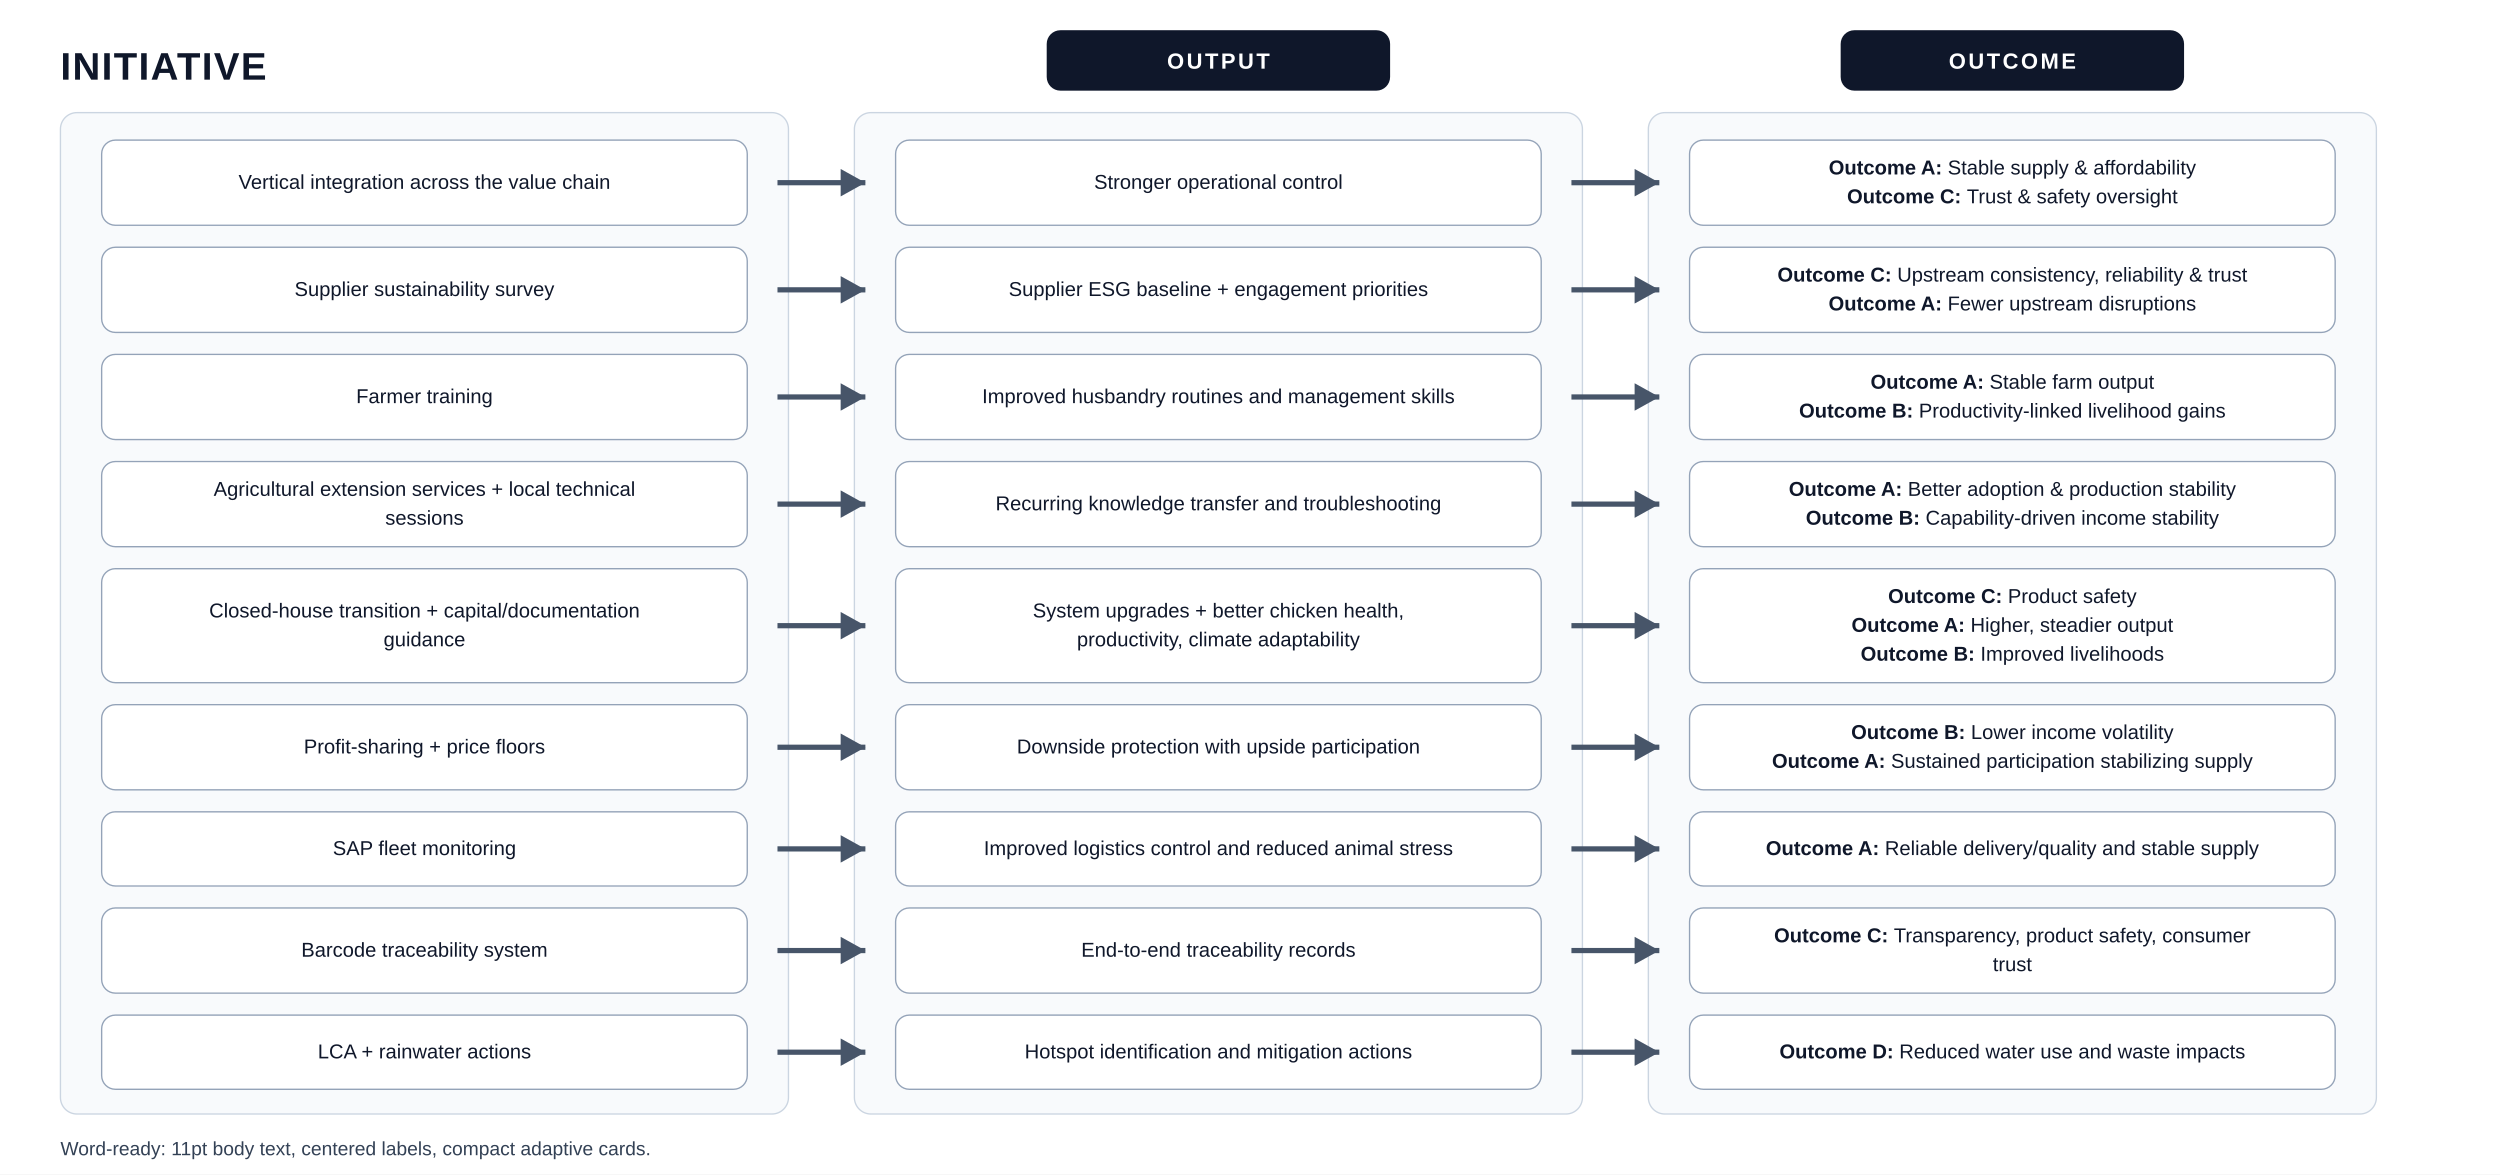
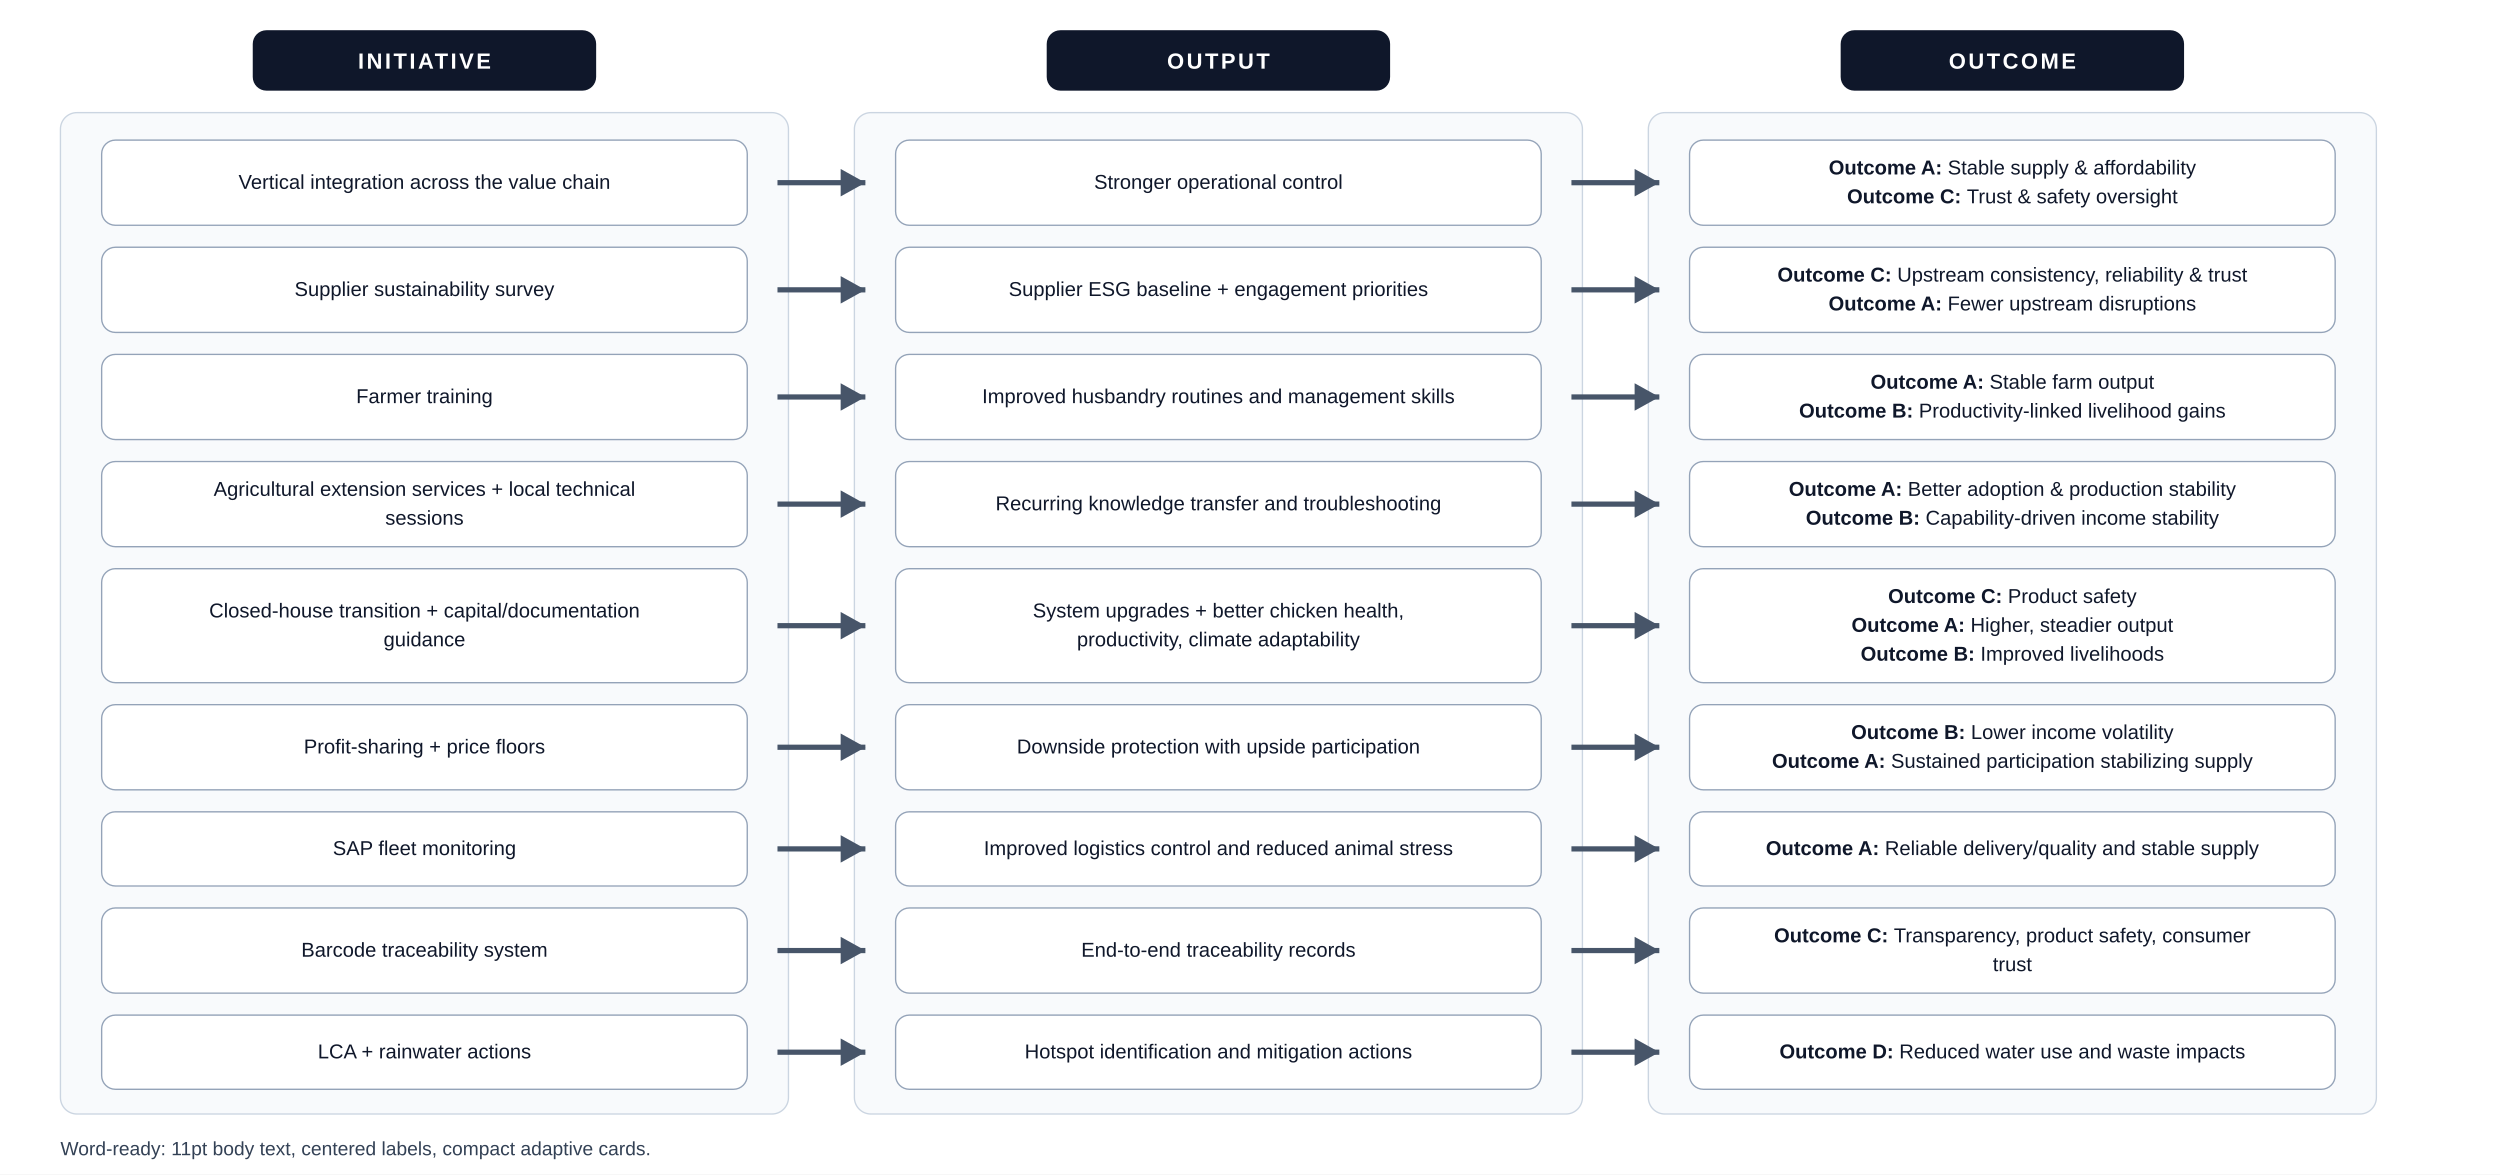
<svg xmlns="http://www.w3.org/2000/svg" width="1820" height="855" viewBox="0 0 1820 855">
  <defs>
    <style>.title{font:800 28px "Segoe UI",Arial,sans-serif; fill:#0F172A; letter-spacing:1px;}.head{font:800 16px "Segoe UI",Arial,sans-serif; fill:#FFFFFF; letter-spacing:1.8px;}.txt{font:11pt "Segoe UI",Arial,sans-serif; fill:#0F172A;}.foot{font:10.5pt "Segoe UI",Arial,sans-serif; fill:#334155;}</style>
  </defs>
  <rect x="0" y="0" width="1820" height="855" fill="#FFFFFF" />
-   <text x="44" y="58" class="title">INITIATIVE</text>
  <rect x="44" y="82" width="530" height="729" rx="12" fill="#F8FAFC" stroke="#CBD5E1" />
  <rect x="622" y="82" width="530" height="729" rx="12" fill="#F8FAFC" stroke="#CBD5E1" />
  <rect x="1200" y="82" width="530" height="729" rx="12" fill="#F8FAFC" stroke="#CBD5E1" />
+   <rect x="184.0" y="22" width="250" height="44" rx="10" fill="#0F172A" />
+   <text x="309.0" y="50" text-anchor="middle" class="head">INITIATIVE</text>
  <rect x="762.0" y="22" width="250" height="44" rx="10" fill="#0F172A" />
  <text x="887.0" y="50" text-anchor="middle" class="head">OUTPUT</text>
  <rect x="1340.0" y="22" width="250" height="44" rx="10" fill="#0F172A" />
  <text x="1465.0" y="50" text-anchor="middle" class="head">OUTCOME</text>
  <rect x="74.0" y="102" width="470" height="62" rx="10" fill="#FFFFFF" stroke="#94A3B8" />
  <rect x="652.0" y="102" width="470" height="62" rx="10" fill="#FFFFFF" stroke="#94A3B8" />
  <rect x="1230.0" y="102" width="470" height="62" rx="10" fill="#FFFFFF" stroke="#94A3B8" />
  <text x="309.0" y="137.5" text-anchor="middle" class="txt">Vertical integration across the value chain</text>
  <text x="887.0" y="137.5" text-anchor="middle" class="txt">Stronger operational control</text>
  <text x="1465.0" y="127.0" text-anchor="middle" class="txt">
    <tspan font-weight="800">Outcome A:</tspan>
    <tspan>Stable supply &amp; affordability</tspan>
  </text>
  <text x="1465.0" y="148.0" text-anchor="middle" class="txt">
    <tspan font-weight="800">Outcome C:</tspan>
    <tspan>Trust &amp; safety oversight</tspan>
  </text>
  <line x1="566" y1="133.0" x2="630" y2="133.0" stroke="#475569" stroke-width="3.8" />
  <polygon points="630,133.0 612,123.0 612,143.0" fill="#475569" />
  <line x1="1144" y1="133.0" x2="1208" y2="133.0" stroke="#475569" stroke-width="3.8" />
  <polygon points="1208,133.0 1190,123.0 1190,143.0" fill="#475569" />
  <rect x="74.0" y="180" width="470" height="62" rx="10" fill="#FFFFFF" stroke="#94A3B8" />
  <rect x="652.0" y="180" width="470" height="62" rx="10" fill="#FFFFFF" stroke="#94A3B8" />
  <rect x="1230.0" y="180" width="470" height="62" rx="10" fill="#FFFFFF" stroke="#94A3B8" />
  <text x="309.0" y="215.5" text-anchor="middle" class="txt">Supplier sustainability survey</text>
  <text x="887.0" y="215.5" text-anchor="middle" class="txt">Supplier ESG baseline + engagement priorities</text>
  <text x="1465.0" y="205.0" text-anchor="middle" class="txt">
    <tspan font-weight="800">Outcome C:</tspan>
    <tspan>Upstream consistency, reliability &amp; trust</tspan>
  </text>
  <text x="1465.0" y="226.0" text-anchor="middle" class="txt">
    <tspan font-weight="800">Outcome A:</tspan>
    <tspan>Fewer upstream disruptions</tspan>
  </text>
  <line x1="566" y1="211.0" x2="630" y2="211.0" stroke="#475569" stroke-width="3.8" />
  <polygon points="630,211.0 612,201.0 612,221.0" fill="#475569" />
  <line x1="1144" y1="211.0" x2="1208" y2="211.0" stroke="#475569" stroke-width="3.8" />
  <polygon points="1208,211.0 1190,201.0 1190,221.0" fill="#475569" />
  <rect x="74.0" y="258" width="470" height="62" rx="10" fill="#FFFFFF" stroke="#94A3B8" />
  <rect x="652.0" y="258" width="470" height="62" rx="10" fill="#FFFFFF" stroke="#94A3B8" />
  <rect x="1230.0" y="258" width="470" height="62" rx="10" fill="#FFFFFF" stroke="#94A3B8" />
  <text x="309.0" y="293.5" text-anchor="middle" class="txt">Farmer training</text>
  <text x="887.0" y="293.5" text-anchor="middle" class="txt">Improved husbandry routines and management skills</text>
  <text x="1465.0" y="283.0" text-anchor="middle" class="txt">
    <tspan font-weight="800">Outcome A:</tspan>
    <tspan>Stable farm output</tspan>
  </text>
  <text x="1465.0" y="304.0" text-anchor="middle" class="txt">
    <tspan font-weight="800">Outcome B:</tspan>
    <tspan>Productivity-linked livelihood gains</tspan>
  </text>
  <line x1="566" y1="289.0" x2="630" y2="289.0" stroke="#475569" stroke-width="3.8" />
  <polygon points="630,289.0 612,279.0 612,299.0" fill="#475569" />
  <line x1="1144" y1="289.0" x2="1208" y2="289.0" stroke="#475569" stroke-width="3.8" />
  <polygon points="1208,289.0 1190,279.0 1190,299.0" fill="#475569" />
  <rect x="74.0" y="336" width="470" height="62" rx="10" fill="#FFFFFF" stroke="#94A3B8" />
  <rect x="652.0" y="336" width="470" height="62" rx="10" fill="#FFFFFF" stroke="#94A3B8" />
  <rect x="1230.0" y="336" width="470" height="62" rx="10" fill="#FFFFFF" stroke="#94A3B8" />
  <text x="309.0" y="361.0" text-anchor="middle" class="txt">Agricultural extension services + local technical</text>
  <text x="309.0" y="382.0" text-anchor="middle" class="txt">sessions</text>
  <text x="887.0" y="371.5" text-anchor="middle" class="txt">Recurring knowledge transfer and troubleshooting</text>
  <text x="1465.0" y="361.0" text-anchor="middle" class="txt">
    <tspan font-weight="800">Outcome A:</tspan>
    <tspan>Better adoption &amp; production stability</tspan>
  </text>
  <text x="1465.0" y="382.0" text-anchor="middle" class="txt">
    <tspan font-weight="800">Outcome B:</tspan>
    <tspan>Capability-driven income stability</tspan>
  </text>
  <line x1="566" y1="367.0" x2="630" y2="367.0" stroke="#475569" stroke-width="3.8" />
  <polygon points="630,367.0 612,357.0 612,377.0" fill="#475569" />
  <line x1="1144" y1="367.0" x2="1208" y2="367.0" stroke="#475569" stroke-width="3.8" />
  <polygon points="1208,367.0 1190,357.0 1190,377.0" fill="#475569" />
  <rect x="74.0" y="414" width="470" height="83" rx="10" fill="#FFFFFF" stroke="#94A3B8" />
  <rect x="652.0" y="414" width="470" height="83" rx="10" fill="#FFFFFF" stroke="#94A3B8" />
  <rect x="1230.0" y="414" width="470" height="83" rx="10" fill="#FFFFFF" stroke="#94A3B8" />
  <text x="309.0" y="449.5" text-anchor="middle" class="txt">Closed-house transition + capital/documentation</text>
  <text x="309.0" y="470.5" text-anchor="middle" class="txt">guidance</text>
  <text x="887.0" y="449.5" text-anchor="middle" class="txt">System upgrades + better chicken health,</text>
  <text x="887.0" y="470.5" text-anchor="middle" class="txt">productivity, climate adaptability</text>
  <text x="1465.0" y="439.0" text-anchor="middle" class="txt">
    <tspan font-weight="800">Outcome C:</tspan>
    <tspan>Product safety</tspan>
  </text>
  <text x="1465.0" y="460.0" text-anchor="middle" class="txt">
    <tspan font-weight="800">Outcome A:</tspan>
    <tspan>Higher, steadier output</tspan>
  </text>
  <text x="1465.0" y="481.0" text-anchor="middle" class="txt">
    <tspan font-weight="800">Outcome B:</tspan>
    <tspan>Improved livelihoods</tspan>
  </text>
  <line x1="566" y1="455.5" x2="630" y2="455.5" stroke="#475569" stroke-width="3.8" />
  <polygon points="630,455.5 612,445.5 612,465.5" fill="#475569" />
  <line x1="1144" y1="455.5" x2="1208" y2="455.5" stroke="#475569" stroke-width="3.8" />
  <polygon points="1208,455.5 1190,445.5 1190,465.5" fill="#475569" />
  <rect x="74.0" y="513" width="470" height="62" rx="10" fill="#FFFFFF" stroke="#94A3B8" />
  <rect x="652.0" y="513" width="470" height="62" rx="10" fill="#FFFFFF" stroke="#94A3B8" />
  <rect x="1230.0" y="513" width="470" height="62" rx="10" fill="#FFFFFF" stroke="#94A3B8" />
  <text x="309.0" y="548.5" text-anchor="middle" class="txt">Profit-sharing + price floors</text>
  <text x="887.0" y="548.5" text-anchor="middle" class="txt">Downside protection with upside participation</text>
  <text x="1465.0" y="538.0" text-anchor="middle" class="txt">
    <tspan font-weight="800">Outcome B:</tspan>
    <tspan>Lower income volatility</tspan>
  </text>
  <text x="1465.0" y="559.0" text-anchor="middle" class="txt">
    <tspan font-weight="800">Outcome A:</tspan>
    <tspan>Sustained participation stabilizing supply</tspan>
  </text>
  <line x1="566" y1="544.0" x2="630" y2="544.0" stroke="#475569" stroke-width="3.8" />
  <polygon points="630,544.0 612,534.0 612,554.0" fill="#475569" />
  <line x1="1144" y1="544.0" x2="1208" y2="544.0" stroke="#475569" stroke-width="3.8" />
  <polygon points="1208,544.0 1190,534.0 1190,554.0" fill="#475569" />
  <rect x="74.0" y="591" width="470" height="54" rx="10" fill="#FFFFFF" stroke="#94A3B8" />
  <rect x="652.0" y="591" width="470" height="54" rx="10" fill="#FFFFFF" stroke="#94A3B8" />
  <rect x="1230.0" y="591" width="470" height="54" rx="10" fill="#FFFFFF" stroke="#94A3B8" />
  <text x="309.0" y="622.5" text-anchor="middle" class="txt">SAP fleet monitoring</text>
  <text x="887.0" y="622.5" text-anchor="middle" class="txt">Improved logistics control and reduced animal stress</text>
  <text x="1465.0" y="622.5" text-anchor="middle" class="txt">
    <tspan font-weight="800">Outcome A:</tspan>
    <tspan>Reliable delivery/quality and stable supply</tspan>
  </text>
  <line x1="566" y1="618.0" x2="630" y2="618.0" stroke="#475569" stroke-width="3.8" />
  <polygon points="630,618.0 612,608.0 612,628.0" fill="#475569" />
  <line x1="1144" y1="618.0" x2="1208" y2="618.0" stroke="#475569" stroke-width="3.8" />
  <polygon points="1208,618.0 1190,608.0 1190,628.0" fill="#475569" />
  <rect x="74.0" y="661" width="470" height="62" rx="10" fill="#FFFFFF" stroke="#94A3B8" />
  <rect x="652.0" y="661" width="470" height="62" rx="10" fill="#FFFFFF" stroke="#94A3B8" />
  <rect x="1230.0" y="661" width="470" height="62" rx="10" fill="#FFFFFF" stroke="#94A3B8" />
  <text x="309.0" y="696.5" text-anchor="middle" class="txt">Barcode traceability system</text>
  <text x="887.0" y="696.5" text-anchor="middle" class="txt">End-to-end traceability records</text>
  <text x="1465.0" y="686.0" text-anchor="middle" class="txt">
    <tspan font-weight="800">Outcome C:</tspan>
    <tspan>Transparency, product safety, consumer</tspan>
  </text>
  <text x="1465.0" y="707.0" text-anchor="middle" class="txt">trust</text>
  <line x1="566" y1="692.0" x2="630" y2="692.0" stroke="#475569" stroke-width="3.8" />
  <polygon points="630,692.0 612,682.0 612,702.0" fill="#475569" />
  <line x1="1144" y1="692.0" x2="1208" y2="692.0" stroke="#475569" stroke-width="3.8" />
  <polygon points="1208,692.0 1190,682.0 1190,702.0" fill="#475569" />
  <rect x="74.0" y="739" width="470" height="54" rx="10" fill="#FFFFFF" stroke="#94A3B8" />
  <rect x="652.0" y="739" width="470" height="54" rx="10" fill="#FFFFFF" stroke="#94A3B8" />
  <rect x="1230.0" y="739" width="470" height="54" rx="10" fill="#FFFFFF" stroke="#94A3B8" />
  <text x="309.0" y="770.5" text-anchor="middle" class="txt">LCA + rainwater actions</text>
  <text x="887.0" y="770.5" text-anchor="middle" class="txt">Hotspot identification and mitigation actions</text>
  <text x="1465.0" y="770.5" text-anchor="middle" class="txt">
    <tspan font-weight="800">Outcome D:</tspan>
    <tspan>Reduced water use and waste impacts</tspan>
  </text>
  <line x1="566" y1="766.0" x2="630" y2="766.0" stroke="#475569" stroke-width="3.8" />
  <polygon points="630,766.0 612,756.0 612,776.0" fill="#475569" />
  <line x1="1144" y1="766.0" x2="1208" y2="766.0" stroke="#475569" stroke-width="3.8" />
  <polygon points="1208,766.0 1190,756.0 1190,776.0" fill="#475569" />
  <text x="44" y="841" class="foot">Word-ready: 11pt body text, centered labels, compact adaptive cards.</text>
</svg>
